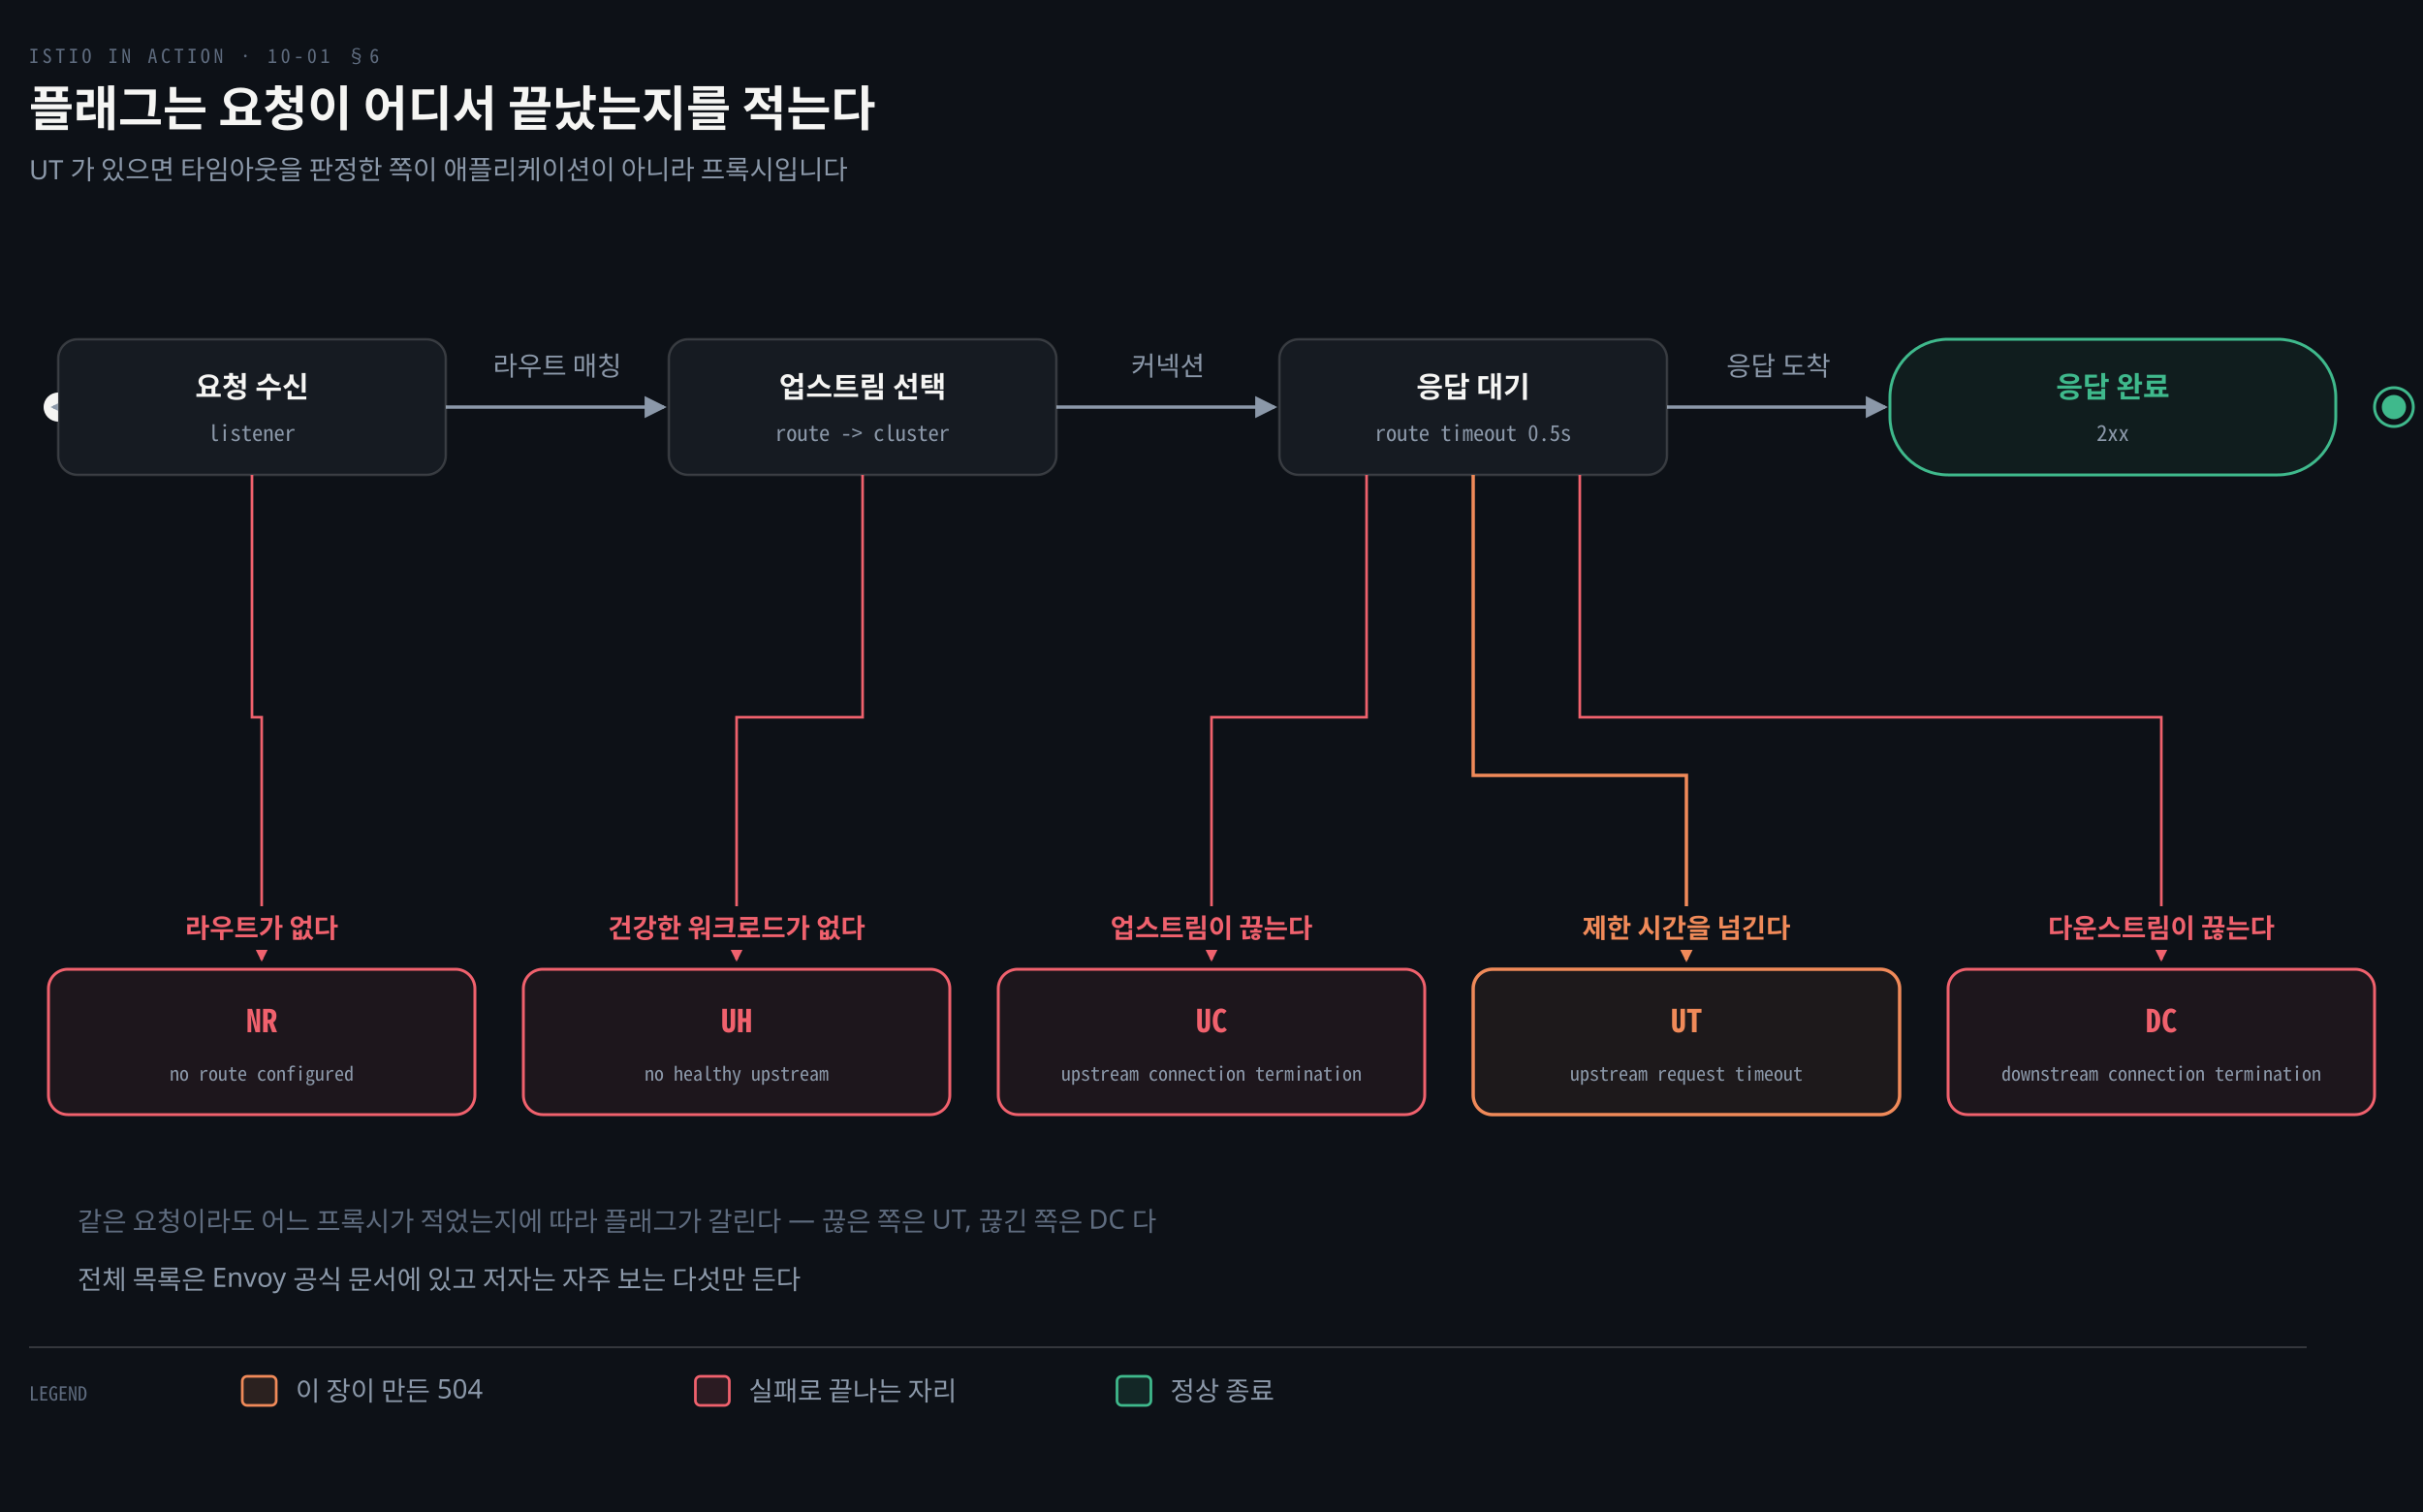
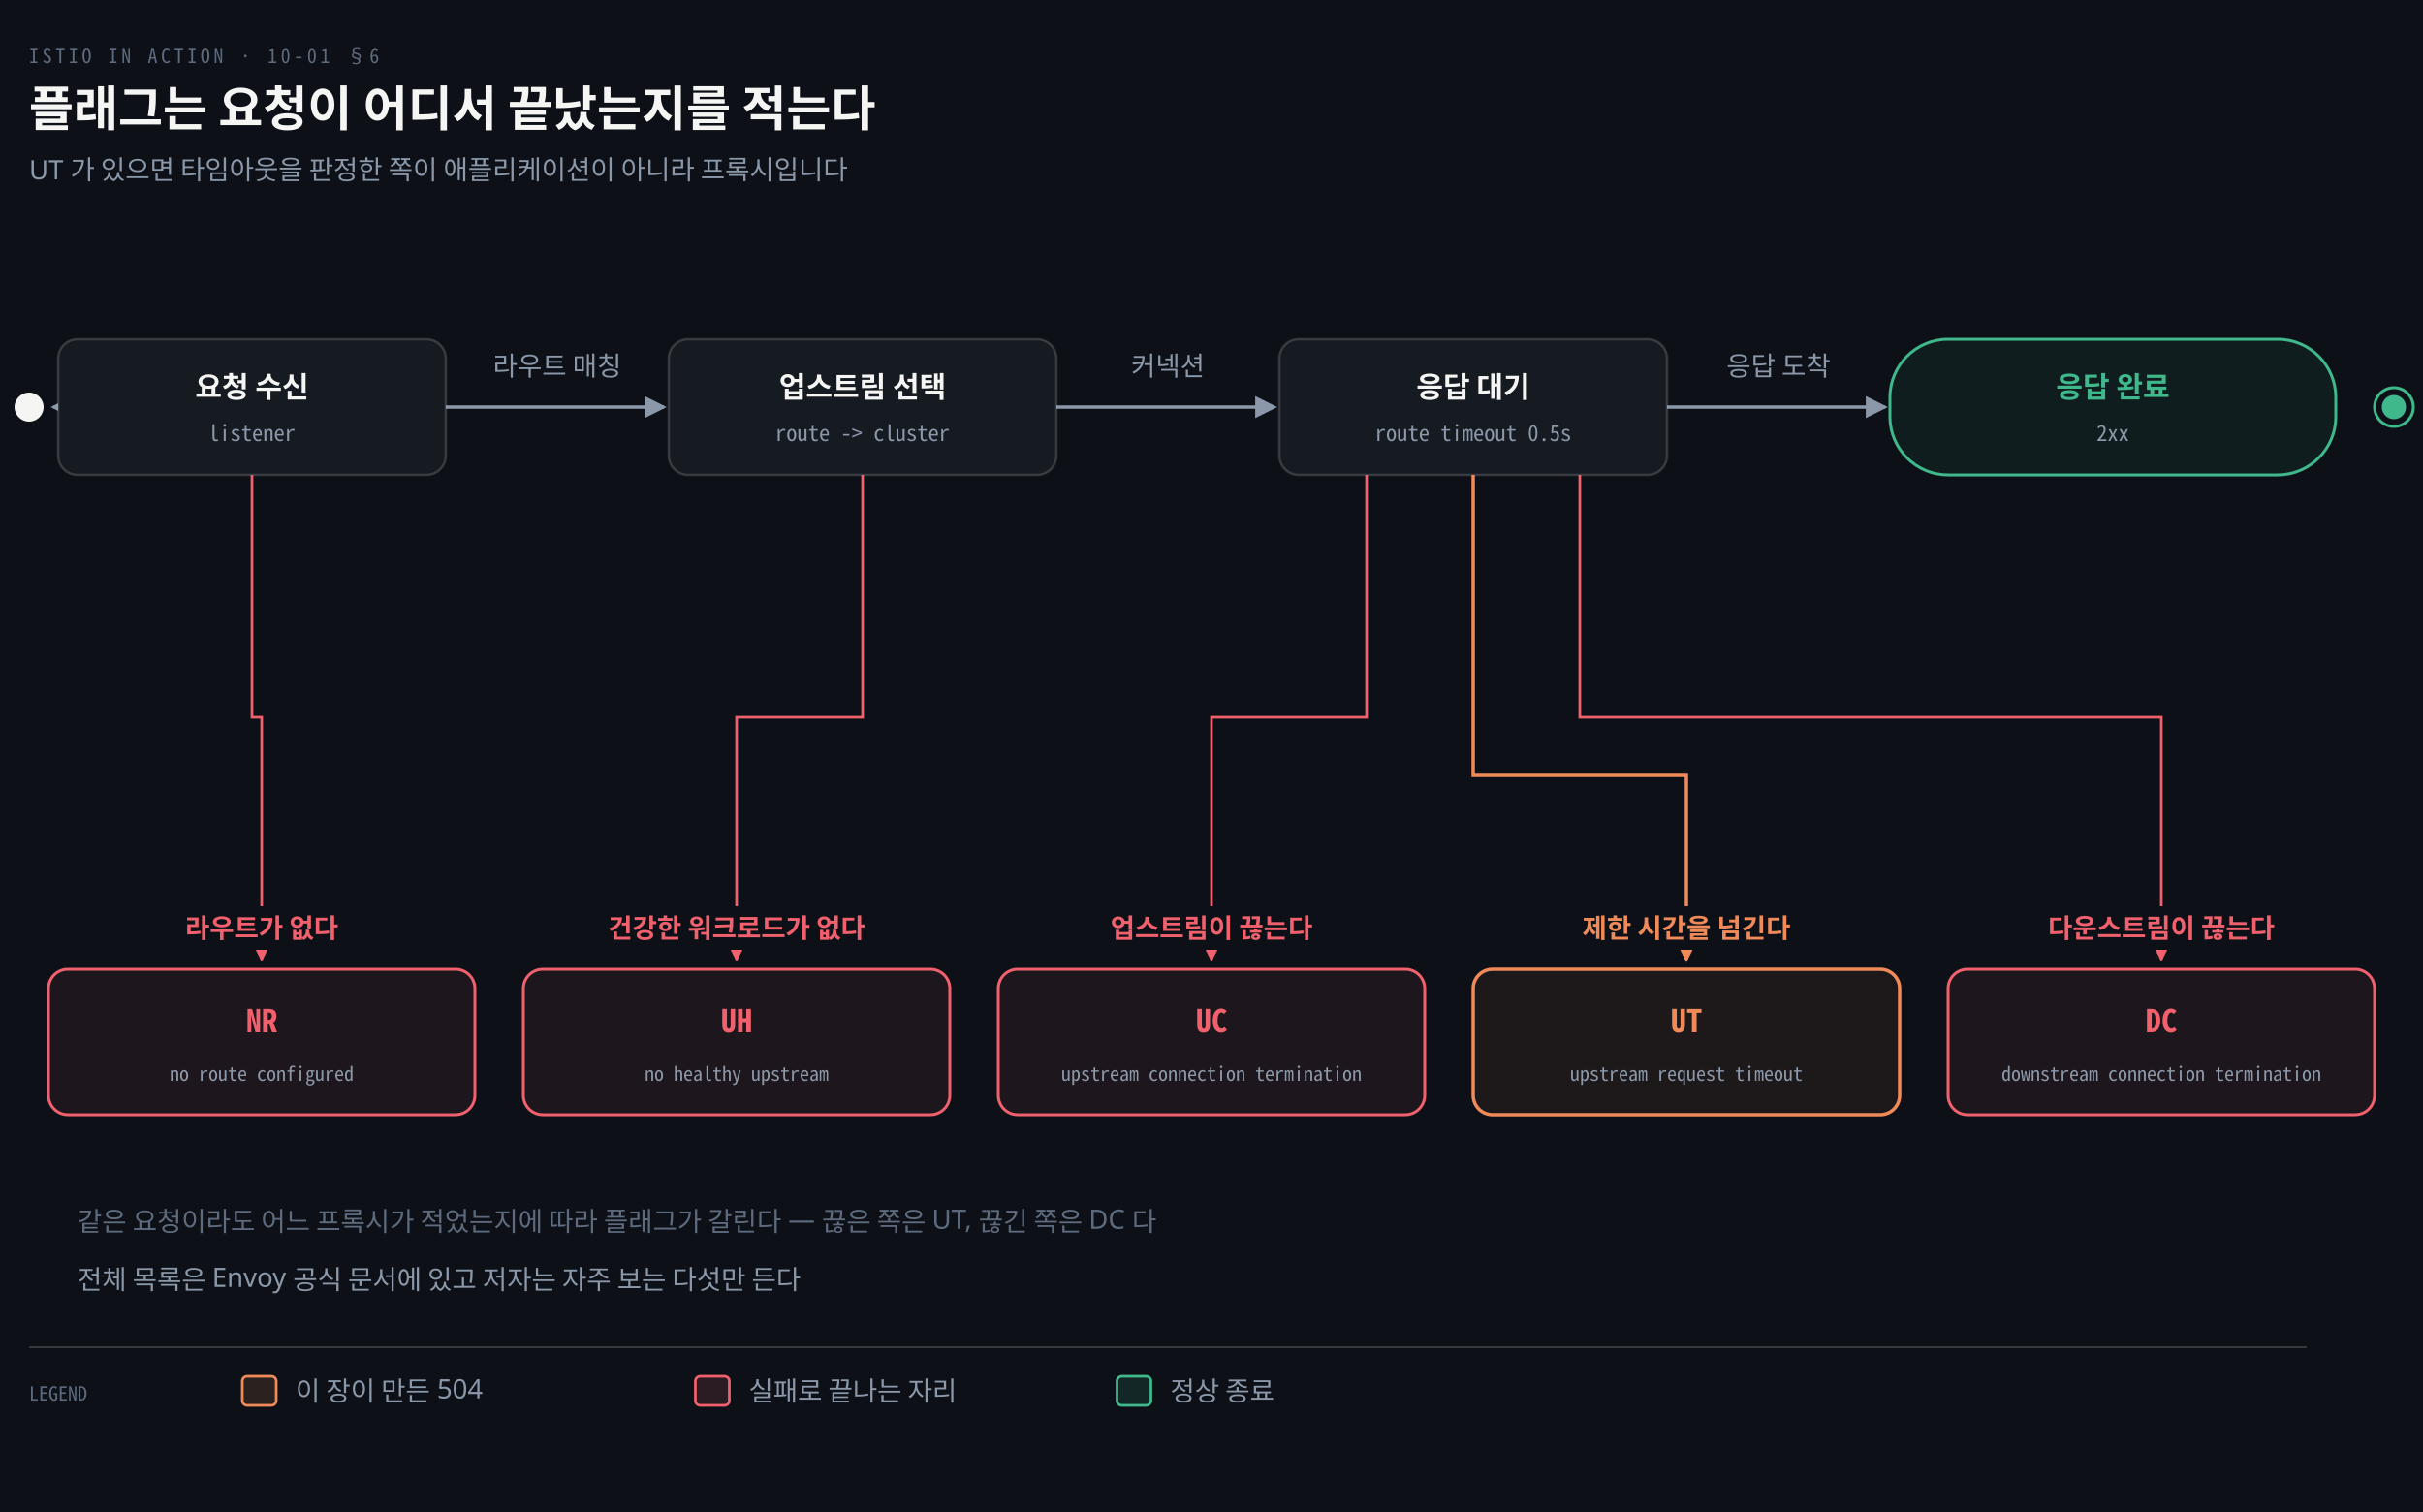
<svg xmlns="http://www.w3.org/2000/svg" viewBox="0 0 1000 624" width="100%" role="img" aria-labelledby="dt dd">
  <defs>
    <marker id="ar" viewBox="0 0 8 8" refX="7" refY="4" markerWidth="6.5" markerHeight="6.5" orient="auto">
      <path d="M0 0 L8 4 L0 8 z" fill="#8B98A9" />
    </marker>
    <marker id="ok" viewBox="0 0 8 8" refX="7" refY="4" markerWidth="6.5" markerHeight="6.5" orient="auto">
      <path d="M0 0 L8 4 L0 8 z" fill="#3FB98C" />
    </marker>
    <marker id="warn" viewBox="0 0 8 8" refX="7" refY="4" markerWidth="6.5" markerHeight="6.5" orient="auto">
      <path d="M0 0 L8 4 L0 8 z" fill="#E3B341" />
    </marker>
    <marker id="bad" viewBox="0 0 8 8" refX="7" refY="4" markerWidth="6.5" markerHeight="6.5" orient="auto">
      <path d="M0 0 L8 4 L0 8 z" fill="#F0616D" />
    </marker>
    <marker id="info" viewBox="0 0 8 8" refX="7" refY="4" markerWidth="6.5" markerHeight="6.5" orient="auto">
      <path d="M0 0 L8 4 L0 8 z" fill="#6A95D8" />
    </marker>
    <marker id="acc" viewBox="0 0 8 8" refX="7" refY="4" markerWidth="6.5" markerHeight="6.5" orient="auto">
      <path d="M0 0 L8 4 L0 8 z" fill="#F08A59" />
    </marker>
    <marker id="soft" viewBox="0 0 8 8" refX="7" refY="4" markerWidth="6.5" markerHeight="6.5" orient="auto">
      <path d="M0 0 L8 4 L0 8 z" fill="#5E6B7E" />
    </marker>
  </defs>
  <rect width="1000" height="624" fill="#0D1117" />
  <text x="12" y="26" font-family="'Geist Mono','Noto Sans Mono CJK KR',monospace" font-size="8" letter-spacing="0.18em" fill="#5E6B7E">ISTIO IN ACTION · 10-01 §6</text>
  <text x="12" y="52" font-family="'Geist','Apple SD Gothic Neo','Noto Sans KR','Malgun Gothic',sans-serif" font-size="20" font-weight="600" fill="#F5F5F3">플래그는 요청이 어디서 끝났는지를 적는다</text>
  <text x="12" y="74" font-family="'Geist','Apple SD Gothic Neo','Noto Sans KR','Malgun Gothic',sans-serif" font-size="11" fill="#8B98A9">UT 가 있으면 타임아웃을 판정한 쪽이 애플리케이션이 아니라 프록시입니다</text>
-   <circle cx="24" cy="168.0" r="6" fill="#F5F5F3" />
+   <circle cx="12" cy="168.0" r="6" fill="#F5F5F3" />
  <path d="M 32 168.0 L 22 168.0" fill="none" stroke="#8B98A9" stroke-width="1.4" marker-end="url(#ar)" />
  <path d="M 184 168.0 L 274 168.0" fill="none" stroke="#8B98A9" stroke-width="1.4" marker-end="url(#ar)" />
  <path d="M 436 168.0 L 526 168.0" fill="none" stroke="#8B98A9" stroke-width="1.4" marker-end="url(#ar)" />
  <path d="M 688 168.0 L 778 168.0" fill="none" stroke="#8B98A9" stroke-width="1.4" marker-end="url(#ar)" />
  <rect x="191.0" y="142.0" width="78" height="18" rx="3" fill="#0D1117" />
  <text x="230.0" y="155.0" text-anchor="middle" font-family="'Geist','Apple SD Gothic Neo','Noto Sans KR','Malgun Gothic',sans-serif" font-size="11" font-weight="400" fill="#8B98A9">라우트 매칭</text>
  <rect x="459.5" y="142.0" width="45" height="18" rx="3" fill="#0D1117" />
  <text x="482.0" y="155.0" text-anchor="middle" font-family="'Geist','Apple SD Gothic Neo','Noto Sans KR','Malgun Gothic',sans-serif" font-size="11" font-weight="400" fill="#8B98A9">커넥션</text>
  <rect x="700.5" y="142.0" width="67" height="18" rx="3" fill="#0D1117" />
  <text x="734.0" y="155.0" text-anchor="middle" font-family="'Geist','Apple SD Gothic Neo','Noto Sans KR','Malgun Gothic',sans-serif" font-size="11" font-weight="400" fill="#8B98A9">응답 도착</text>
  <rect x="24" y="140" width="160" height="56" rx="8" fill="#161B22" stroke="rgba(191,192,192,0.22)" stroke-width="1.0" />
  <text x="104.0" y="164" text-anchor="middle" font-family="'Geist','Apple SD Gothic Neo','Noto Sans KR','Malgun Gothic',sans-serif" font-size="12" font-weight="600" fill="#F5F5F3">요청 수신</text>
  <text x="104.0" y="182" text-anchor="middle" font-family="'Geist Mono','Noto Sans Mono CJK KR',monospace" font-size="9" font-weight="400" fill="#8B98A9">listener</text>
  <rect x="276" y="140" width="160" height="56" rx="8" fill="#161B22" stroke="rgba(191,192,192,0.22)" stroke-width="1.0" />
  <text x="356.0" y="164" text-anchor="middle" font-family="'Geist','Apple SD Gothic Neo','Noto Sans KR','Malgun Gothic',sans-serif" font-size="12" font-weight="600" fill="#F5F5F3">업스트림 선택</text>
  <text x="356.0" y="182" text-anchor="middle" font-family="'Geist Mono','Noto Sans Mono CJK KR',monospace" font-size="9" font-weight="400" fill="#8B98A9">route -&gt; cluster</text>
  <rect x="528" y="140" width="160" height="56" rx="8" fill="#161B22" stroke="rgba(191,192,192,0.22)" stroke-width="1.0" />
  <text x="608.0" y="164" text-anchor="middle" font-family="'Geist','Apple SD Gothic Neo','Noto Sans KR','Malgun Gothic',sans-serif" font-size="12" font-weight="600" fill="#F5F5F3">응답 대기</text>
  <text x="608.0" y="182" text-anchor="middle" font-family="'Geist Mono','Noto Sans Mono CJK KR',monospace" font-size="9" font-weight="400" fill="#8B98A9">route timeout 0.5s</text>
  <rect x="780" y="140" width="184" height="56" rx="24" fill="#3FB98C12" stroke="#3FB98C" stroke-width="1.2" />
  <text x="872.0" y="164" text-anchor="middle" font-family="'Geist','Apple SD Gothic Neo','Noto Sans KR','Malgun Gothic',sans-serif" font-size="12" font-weight="600" fill="#3FB98C">응답 완료</text>
  <text x="872.0" y="182" text-anchor="middle" font-family="'Geist Mono','Noto Sans Mono CJK KR',monospace" font-size="9" font-weight="400" fill="#8B98A9">2xx</text>
  <circle cx="988" cy="168.0" r="8" fill="none" stroke="#3FB98C" stroke-width="1.2" />
  <circle cx="988" cy="168.0" r="5" fill="#3FB98C" />
  <path d="M 104 196 V 296 H 108 V 396" fill="none" stroke="#F0616D" stroke-width="1.1" marker-end="url(#bad)" />
  <path d="M 356 196 V 296 H 304 V 396" fill="none" stroke="#F0616D" stroke-width="1.1" marker-end="url(#bad)" />
  <path d="M 564 196 V 296 H 500 V 396" fill="none" stroke="#F0616D" stroke-width="1.1" marker-end="url(#bad)" />
  <path d="M 608 196 V 320 H 696 V 396" fill="none" stroke="#F08A59" stroke-width="1.4" marker-end="url(#acc)" />
  <path d="M 652 196 V 296 H 892 V 396" fill="none" stroke="#F0616D" stroke-width="1.1" marker-end="url(#bad)" />
  <rect x="20.0" y="400" width="176" height="60" rx="8" fill="#F0616D12" stroke="#F0616D" stroke-width="1.2" />
  <text x="108" y="426" text-anchor="middle" font-family="'Geist Mono','Noto Sans Mono CJK KR',monospace" font-size="13" font-weight="600" fill="#F0616D">NR</text>
  <text x="108" y="446" text-anchor="middle" font-family="'Geist Mono','Noto Sans Mono CJK KR',monospace" font-size="8" font-weight="400" fill="#8B98A9">no route configured</text>
  <rect x="60.0" y="374" width="96" height="18" rx="3" fill="#0D1117" />
  <text x="108" y="387" text-anchor="middle" font-family="'Geist','Apple SD Gothic Neo','Noto Sans KR','Malgun Gothic',sans-serif" font-size="11" font-weight="600" fill="#F0616D">라우트가 없다</text>
  <rect x="216.0" y="400" width="176" height="60" rx="8" fill="#F0616D12" stroke="#F0616D" stroke-width="1.2" />
  <text x="304" y="426" text-anchor="middle" font-family="'Geist Mono','Noto Sans Mono CJK KR',monospace" font-size="13" font-weight="600" fill="#F0616D">UH</text>
  <text x="304" y="446" text-anchor="middle" font-family="'Geist Mono','Noto Sans Mono CJK KR',monospace" font-size="8" font-weight="400" fill="#8B98A9">no healthy upstream</text>
  <rect x="226.0" y="374" width="156" height="18" rx="3" fill="#0D1117" />
  <text x="304" y="387" text-anchor="middle" font-family="'Geist','Apple SD Gothic Neo','Noto Sans KR','Malgun Gothic',sans-serif" font-size="11" font-weight="600" fill="#F0616D">건강한 워크로드가 없다</text>
  <rect x="412.0" y="400" width="176" height="60" rx="8" fill="#F0616D12" stroke="#F0616D" stroke-width="1.2" />
  <text x="500" y="426" text-anchor="middle" font-family="'Geist Mono','Noto Sans Mono CJK KR',monospace" font-size="13" font-weight="600" fill="#F0616D">UC</text>
  <text x="500" y="446" text-anchor="middle" font-family="'Geist Mono','Noto Sans Mono CJK KR',monospace" font-size="8" font-weight="400" fill="#8B98A9">upstream connection termination</text>
  <rect x="440.0" y="374" width="120" height="18" rx="3" fill="#0D1117" />
  <text x="500" y="387" text-anchor="middle" font-family="'Geist','Apple SD Gothic Neo','Noto Sans KR','Malgun Gothic',sans-serif" font-size="11" font-weight="600" fill="#F0616D">업스트림이 끊는다</text>
  <rect x="608.0" y="400" width="176" height="60" rx="8" fill="#F08A5912" stroke="#F08A59" stroke-width="1.4" />
  <text x="696" y="426" text-anchor="middle" font-family="'Geist Mono','Noto Sans Mono CJK KR',monospace" font-size="13" font-weight="600" fill="#F08A59">UT</text>
  <text x="696" y="446" text-anchor="middle" font-family="'Geist Mono','Noto Sans Mono CJK KR',monospace" font-size="8" font-weight="400" fill="#8B98A9">upstream request timeout</text>
  <rect x="630.0" y="374" width="132" height="18" rx="3" fill="#0D1117" />
  <text x="696" y="387" text-anchor="middle" font-family="'Geist','Apple SD Gothic Neo','Noto Sans KR','Malgun Gothic',sans-serif" font-size="11" font-weight="600" fill="#F08A59">제한 시간을 넘긴다</text>
  <rect x="804.0" y="400" width="176" height="60" rx="8" fill="#F0616D12" stroke="#F0616D" stroke-width="1.2" />
  <text x="892" y="426" text-anchor="middle" font-family="'Geist Mono','Noto Sans Mono CJK KR',monospace" font-size="13" font-weight="600" fill="#F0616D">DC</text>
  <text x="892" y="446" text-anchor="middle" font-family="'Geist Mono','Noto Sans Mono CJK KR',monospace" font-size="8" font-weight="400" fill="#8B98A9">downstream connection termination</text>
  <rect x="826.0" y="374" width="132" height="18" rx="3" fill="#0D1117" />
  <text x="892" y="387" text-anchor="middle" font-family="'Geist','Apple SD Gothic Neo','Noto Sans KR','Malgun Gothic',sans-serif" font-size="11" font-weight="600" fill="#F0616D">다운스트림이 끊는다</text>
  <text x="32" y="508" text-anchor="start" font-family="'Geist','Apple SD Gothic Neo','Noto Sans KR','Malgun Gothic',sans-serif" font-size="11" font-weight="400" fill="#5E6B7E">같은 요청이라도 어느 프록시가 적었는지에 따라 플래그가 갈린다 — 끊은 쪽은 UT, 끊긴 쪽은 DC 다</text>
  <text x="32" y="532" text-anchor="start" font-family="'Geist','Apple SD Gothic Neo','Noto Sans KR','Malgun Gothic',sans-serif" font-size="11" font-weight="400" fill="#8B98A9">전체 목록은 Envoy 공식 문서에 있고 저자는 자주 보는 다섯만 든다</text>
  <line x1="12" y1="556" x2="952" y2="556" stroke="rgba(191,192,192,0.22)" stroke-width="0.8" />
  <text x="12" y="578" text-anchor="start" font-family="'Geist Mono','Noto Sans Mono CJK KR',monospace" font-size="8" font-weight="400" fill="#5E6B7E">LEGEND</text>
  <rect x="100" y="568" width="14" height="12" rx="2" fill="#F08A5922" stroke="#F08A59" stroke-width="1.1" />
  <text x="122" y="578" text-anchor="start" font-family="'Geist','Apple SD Gothic Neo','Noto Sans KR','Malgun Gothic',sans-serif" font-size="11" font-weight="400" fill="#8B98A9">이 장이 만든 504</text>
  <rect x="287" y="568" width="14" height="12" rx="2" fill="#F0616D22" stroke="#F0616D" stroke-width="1.1" />
  <text x="309" y="578" text-anchor="start" font-family="'Geist','Apple SD Gothic Neo','Noto Sans KR','Malgun Gothic',sans-serif" font-size="11" font-weight="400" fill="#8B98A9">실패로 끝나는 자리</text>
  <rect x="461" y="568" width="14" height="12" rx="2" fill="#3FB98C22" stroke="#3FB98C" stroke-width="1.1" />
  <text x="483" y="578" text-anchor="start" font-family="'Geist','Apple SD Gothic Neo','Noto Sans KR','Malgun Gothic',sans-serif" font-size="11" font-weight="400" fill="#8B98A9">정상 종료</text>
</svg>
